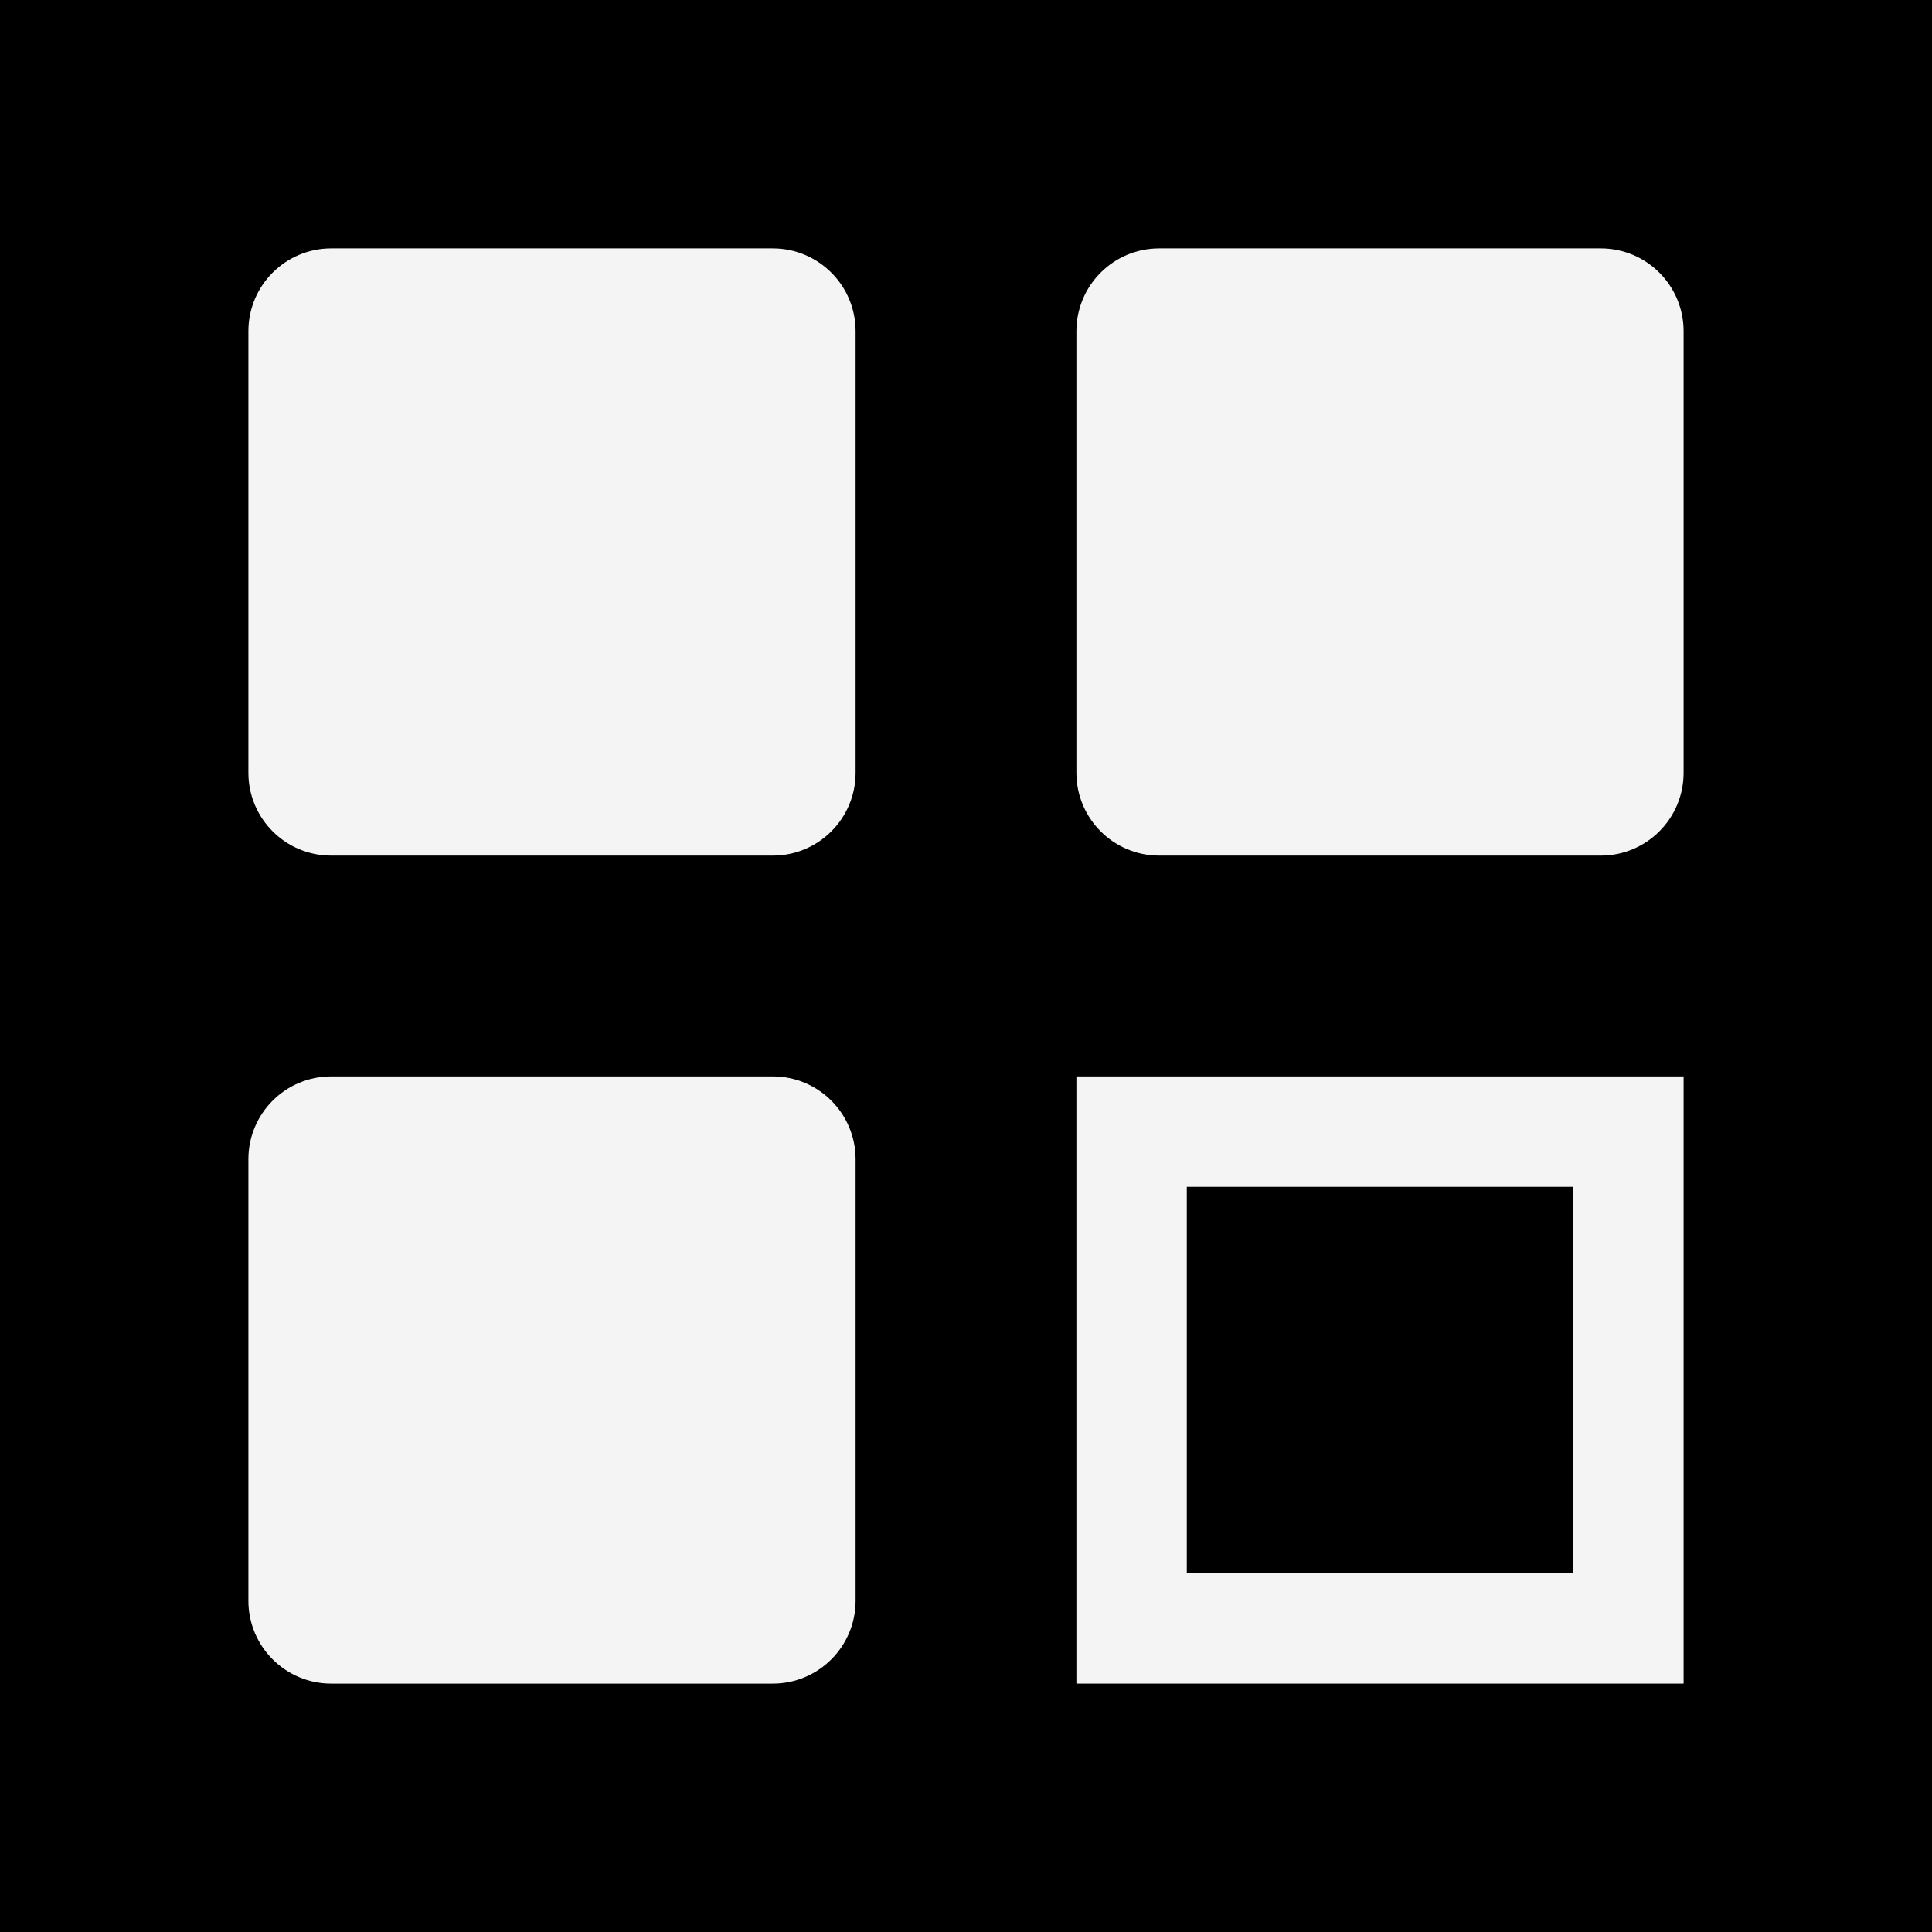
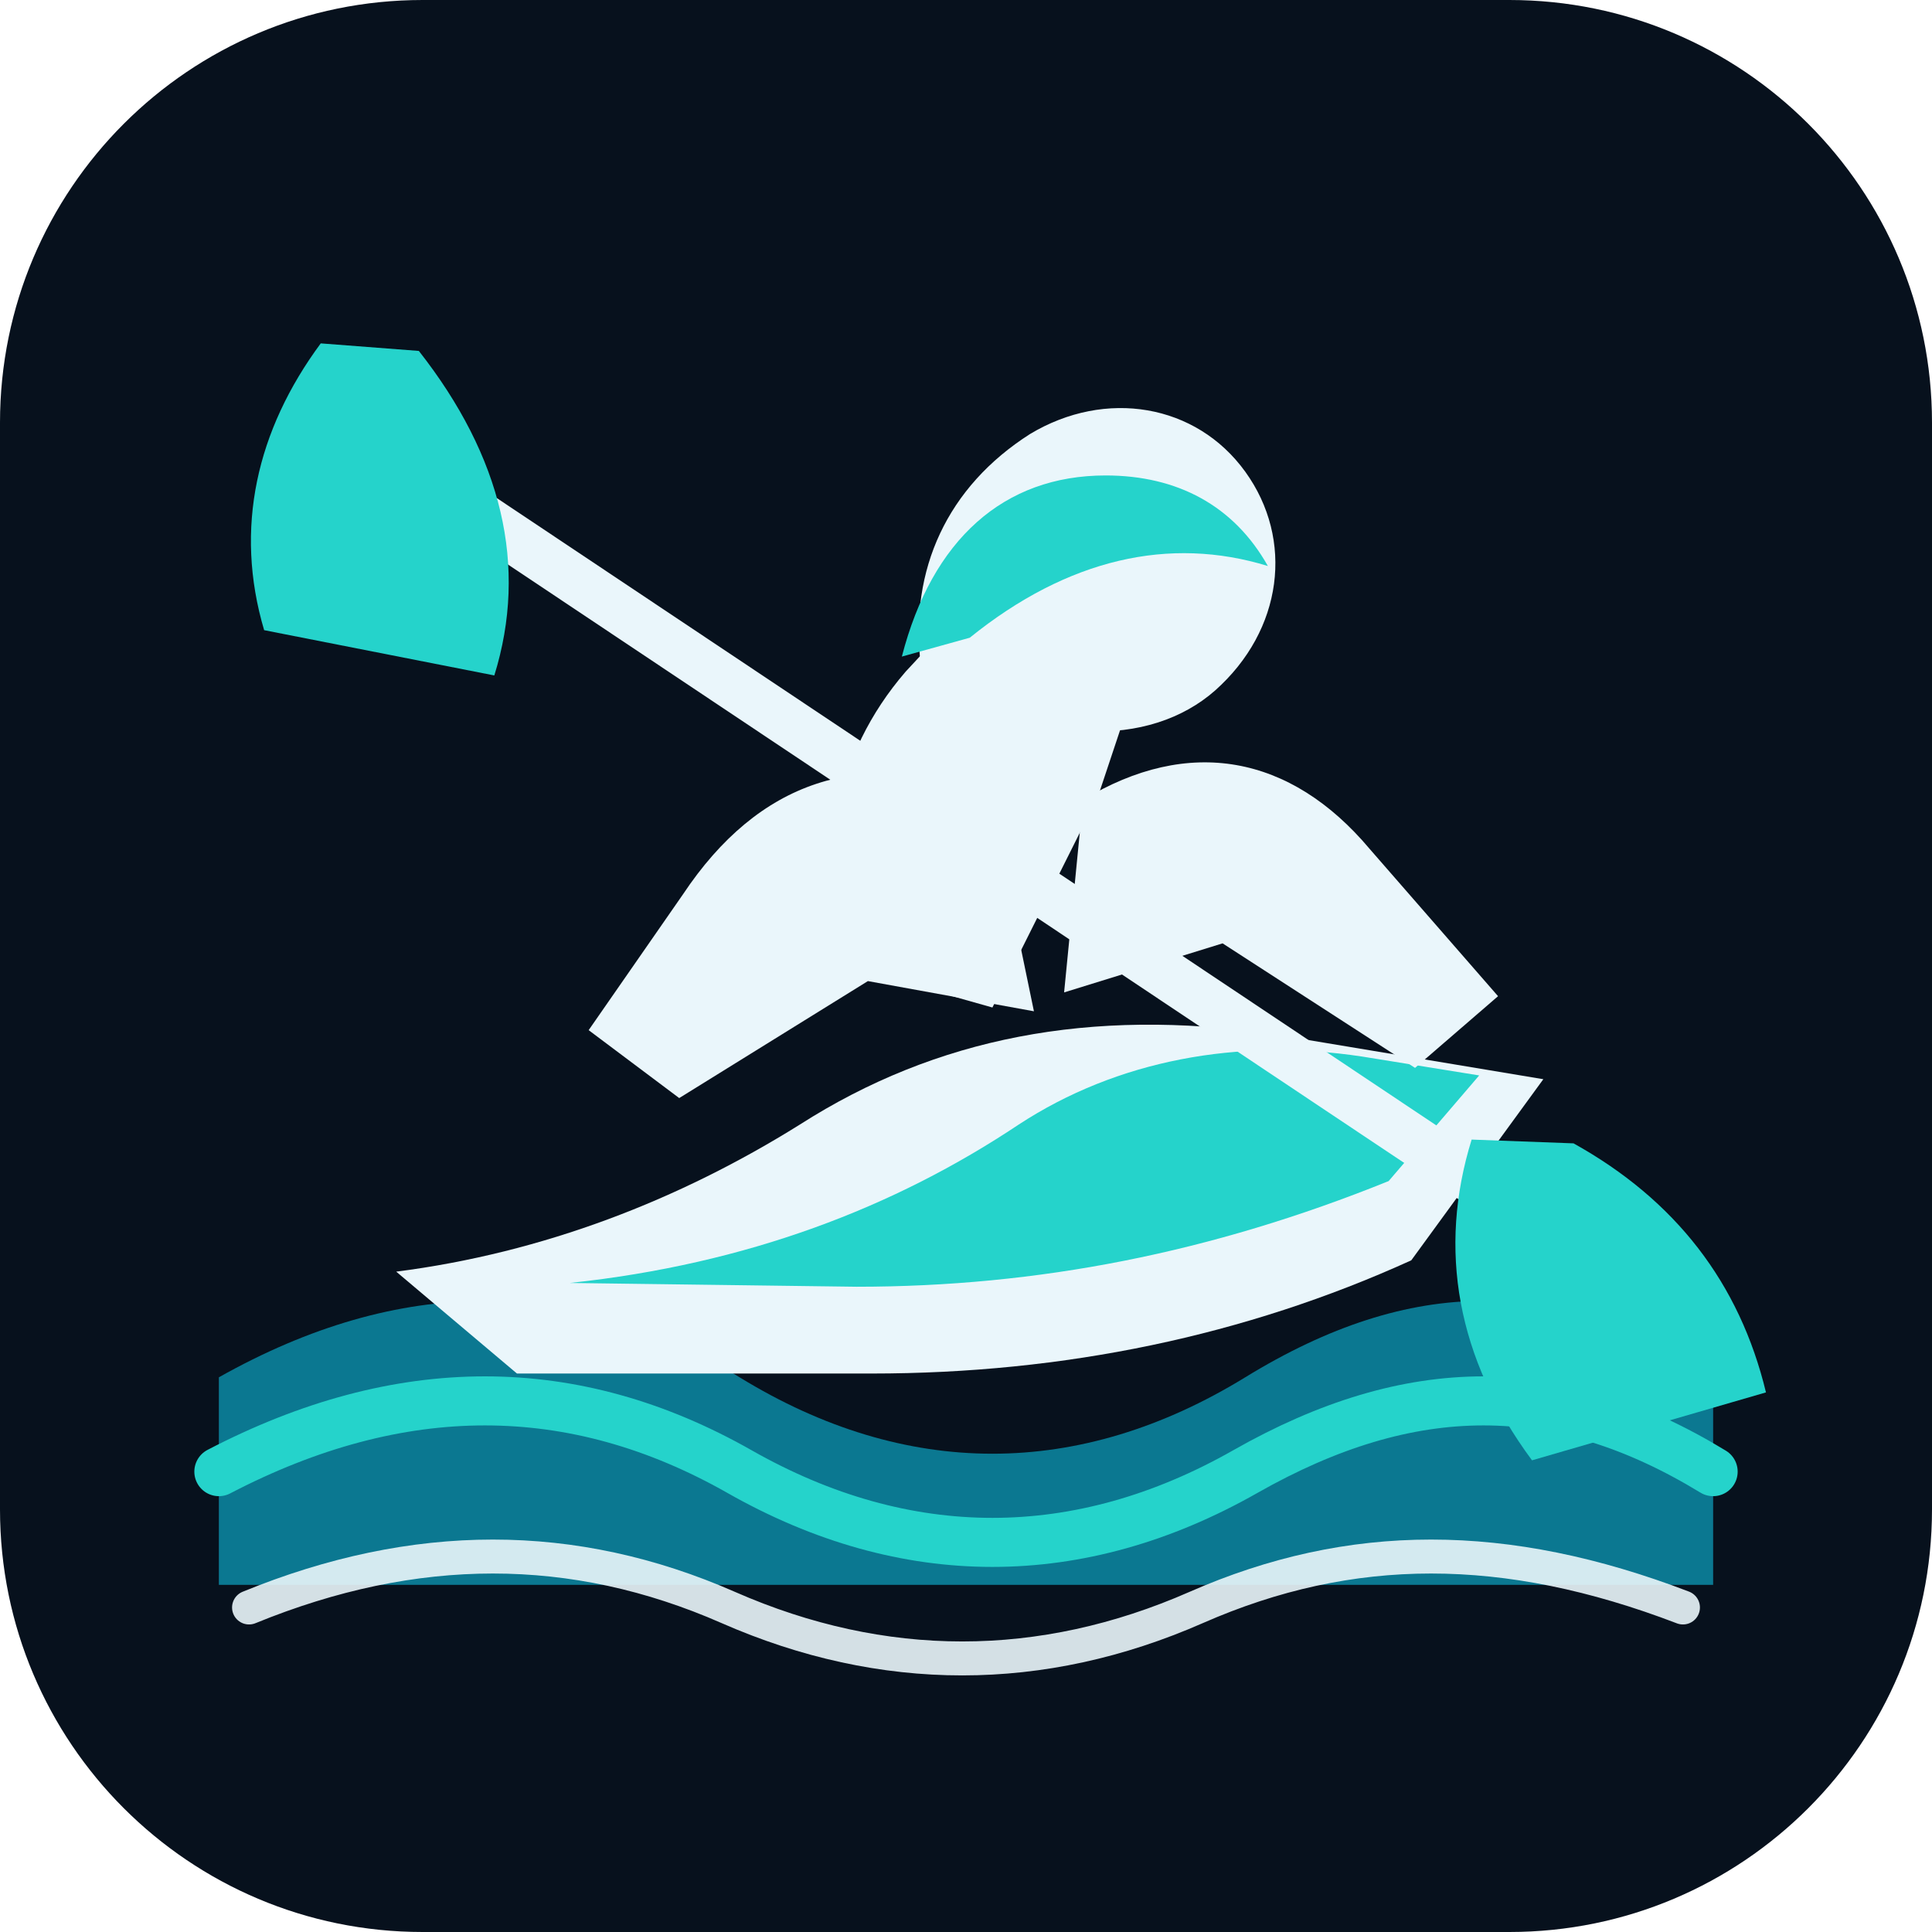
- <svg xmlns="http://www.w3.org/2000/svg" width="70" height="70" viewBox="0 0 70 70" fill="none">
-   <rect width="70" height="70" fill="#000000" />
-   <rect x="9" y="9" width="22" height="22" rx="3" fill="#F4F4F4" />
-   <rect x="39" y="9" width="22" height="22" rx="3" fill="#F4F4F4" />
-   <rect x="9" y="39" width="22" height="22" rx="3" fill="#F4F4F4" />
-   <path d="M39 39H61V61H39V39ZM43 43V57H57V43H43Z" fill="#F4F4F4" fill-rule="evenodd" />
+ <svg xmlns="http://www.w3.org/2000/svg" viewBox="0 0 512 512">
+   <rect width="512" height="512" rx="112" fill="#07111d" />
+   <path d="M58 365c48-27 94-27 138 0s90 27 134 0 83-27 124 0v55H58z" fill="#0b7891" />
+   <path d="M58 390c48-25 94-25 138 0s90 25 134 0 83-25 124 0" fill="none" stroke="#25d3cb" stroke-width="13" stroke-linecap="round" />
+   <path d="M105 337c39-5 75-19 107-39 36-23 77-31 125-24l72 12-35 48c-44 20-92 30-143 30H137z" fill="#eaf6fb" />
+   <path d="M151 340c47-5 86-20 119-42 26-17 58-23 91-18l31 5-24 28c-47 19-93 28-141 28z" fill="#25d3cb" />
+   <path d="M224 256c-8-28-3-56 16-78l26-28 38 22-13 39-28 56z" fill="#eaf6fb" />
+   <path d="M244 176c-3-25 7-47 29-61 20-12 44-8 57 10 13 18 10 42-8 58-17 15-48 16-78-7z" fill="#eaf6fb" />
+   <path d="M239 174c8-31 27-48 54-48 19 0 34 8 43 24-26-8-53-2-79 19z" fill="#25d3cb" />
+   <path d="M262 210c-34-12-61-3-81 27l-25 36 24 18 50-31 44 8z" fill="#eaf6fb" />
+   <path d="M287 212c28-17 55-12 76 13l34 39-22 19-51-33-42 13z" fill="#eaf6fb" />
+   <path d="M96 116 418 331" fill="none" stroke="#eaf6fb" stroke-width="13" stroke-linecap="round" />
+   <path d="M85 91c-17 23-23 49-15 76l61 12c9-29 2-58-20-86z" fill="#25d3cb" />
+   <path d="M390 302c-9 29-4 58 16 85l62-18c-7-29-24-51-51-66z" fill="#25d3cb" />
+   <path d="M66 426c44-18 86-18 127 0s83 18 124 0 82-18 129 0" fill="none" stroke="#eaf6fb" stroke-width="9" stroke-linecap="round" opacity=".9" />
</svg>
